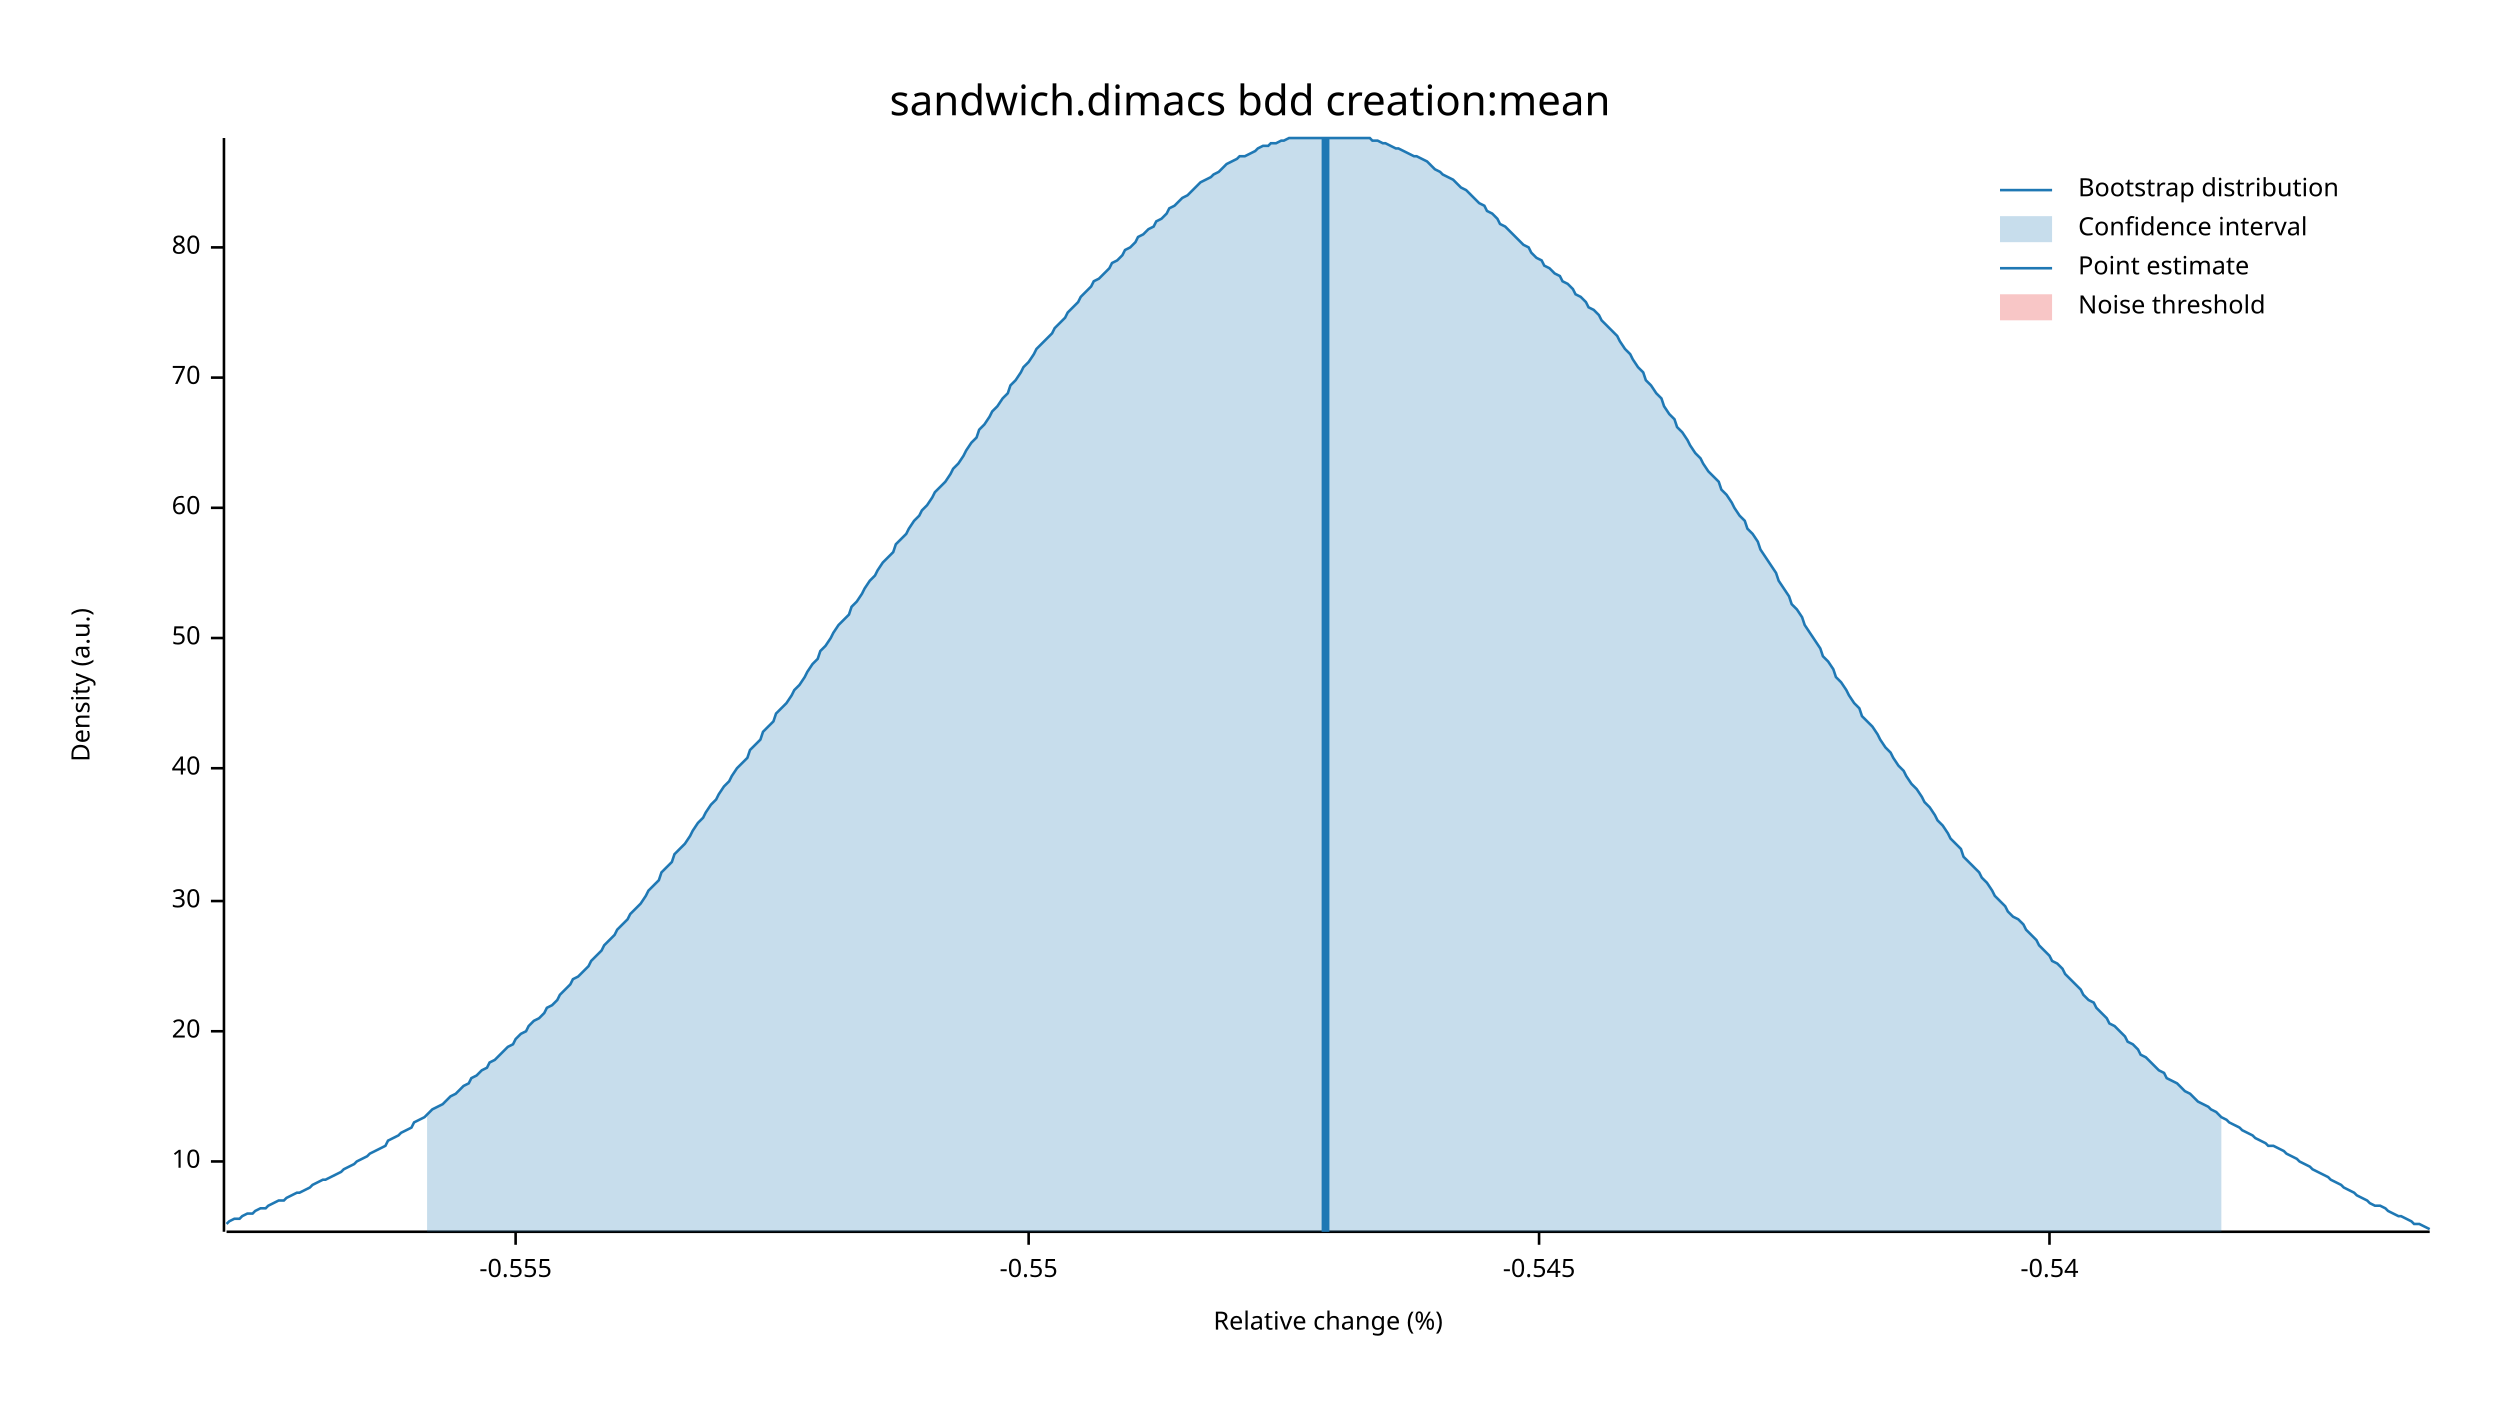
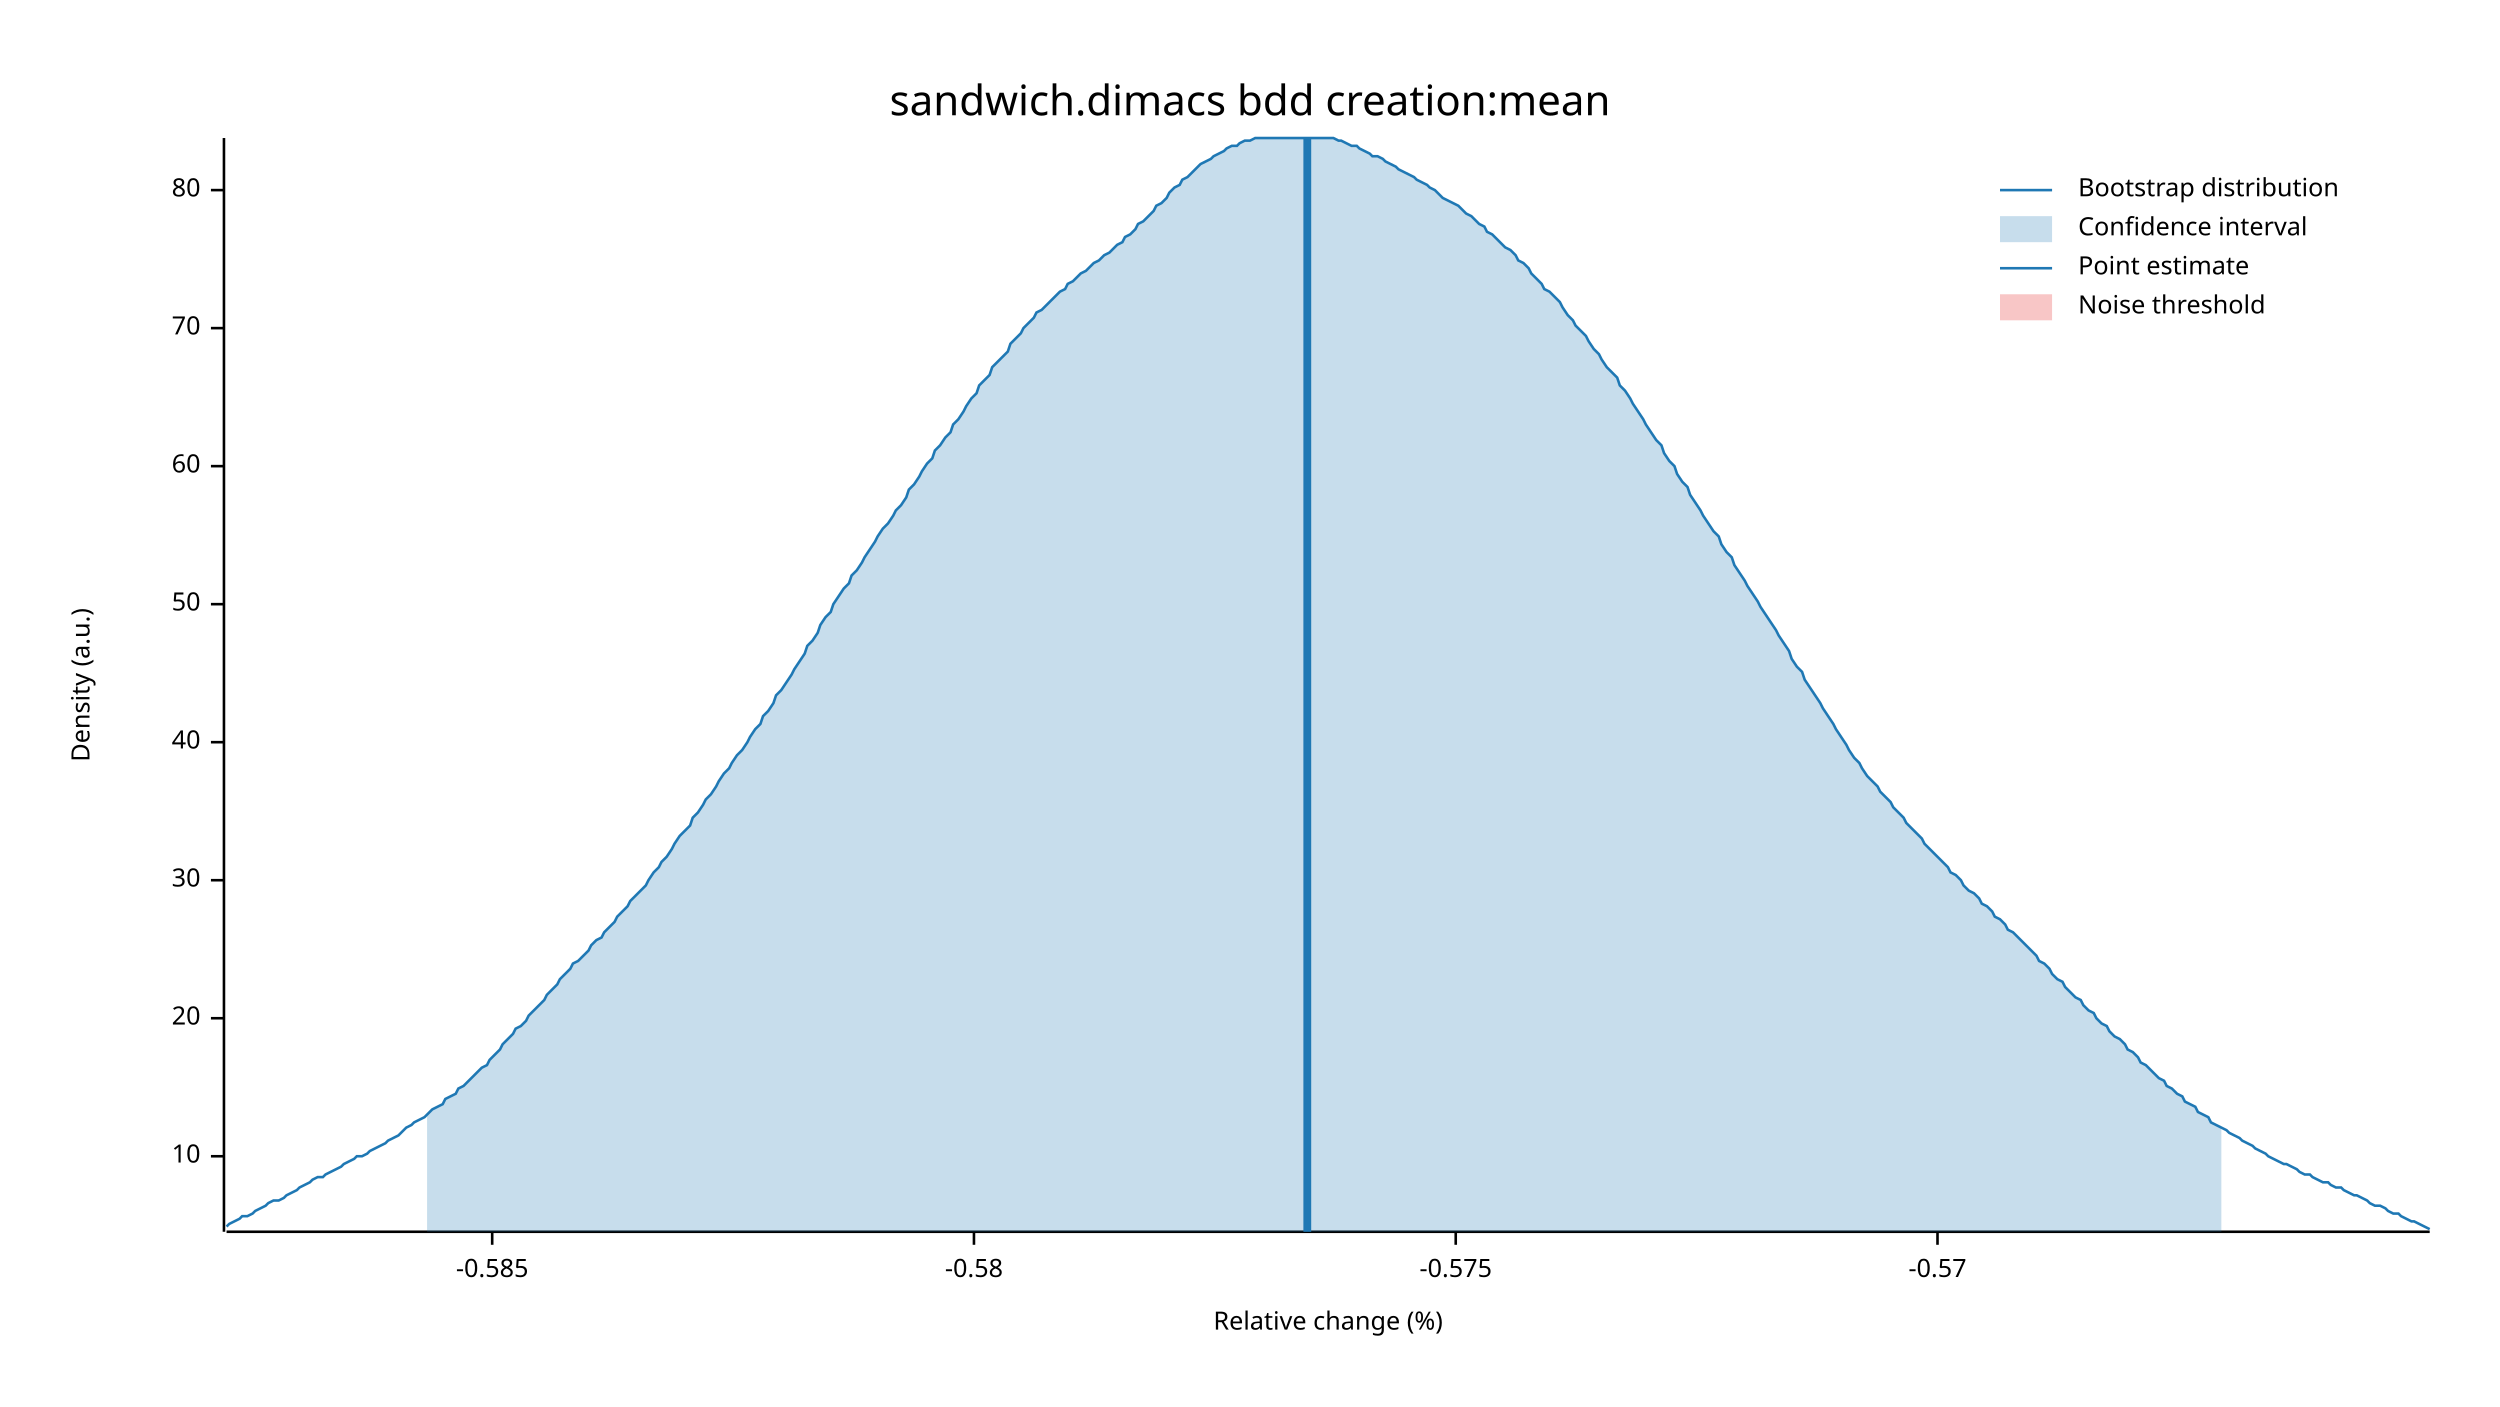
<svg xmlns="http://www.w3.org/2000/svg" width="960" height="540" viewBox="0 0 960 540">
  <text x="480" y="32" dy="0.76em" text-anchor="middle" font-family="sans-serif" font-size="16.129" opacity="1" fill="#000000">
sandwich.dimacs bdd creation:mean
</text>
  <text x="27" y="263" dy="0.76em" text-anchor="middle" font-family="sans-serif" font-size="9.677" opacity="1" fill="#000000" transform="rotate(270, 27, 263)">
Density (a.u.)
</text>
  <text x="510" y="513" dy="-0.5ex" text-anchor="middle" font-family="sans-serif" font-size="9.677" opacity="1" fill="#000000">
Relative change (%)
</text>
  <polyline fill="none" opacity="1" stroke="#000000" stroke-width="1" points="86,53 86,473 " />
-   <text x="77" y="446" dy="0.5ex" text-anchor="end" font-family="sans-serif" font-size="9.677" opacity="1" fill="#000000">
+   <text x="77" y="444" dy="0.5ex" text-anchor="end" font-family="sans-serif" font-size="9.677" opacity="1" fill="#000000">
10
</text>
-   <polyline fill="none" opacity="1" stroke="#000000" stroke-width="1" points="81,446 86,446 " />
-   <text x="77" y="396" dy="0.5ex" text-anchor="end" font-family="sans-serif" font-size="9.677" opacity="1" fill="#000000">
+   <polyline fill="none" opacity="1" stroke="#000000" stroke-width="1" points="81,444 86,444 " />
+   <text x="77" y="391" dy="0.5ex" text-anchor="end" font-family="sans-serif" font-size="9.677" opacity="1" fill="#000000">
20
</text>
-   <polyline fill="none" opacity="1" stroke="#000000" stroke-width="1" points="81,396 86,396 " />
-   <text x="77" y="346" dy="0.5ex" text-anchor="end" font-family="sans-serif" font-size="9.677" opacity="1" fill="#000000">
+   <polyline fill="none" opacity="1" stroke="#000000" stroke-width="1" points="81,391 86,391 " />
+   <text x="77" y="338" dy="0.5ex" text-anchor="end" font-family="sans-serif" font-size="9.677" opacity="1" fill="#000000">
30
</text>
-   <polyline fill="none" opacity="1" stroke="#000000" stroke-width="1" points="81,346 86,346 " />
-   <text x="77" y="295" dy="0.5ex" text-anchor="end" font-family="sans-serif" font-size="9.677" opacity="1" fill="#000000">
+   <polyline fill="none" opacity="1" stroke="#000000" stroke-width="1" points="81,338 86,338 " />
+   <text x="77" y="285" dy="0.5ex" text-anchor="end" font-family="sans-serif" font-size="9.677" opacity="1" fill="#000000">
40
</text>
-   <polyline fill="none" opacity="1" stroke="#000000" stroke-width="1" points="81,295 86,295 " />
-   <text x="77" y="245" dy="0.5ex" text-anchor="end" font-family="sans-serif" font-size="9.677" opacity="1" fill="#000000">
+   <polyline fill="none" opacity="1" stroke="#000000" stroke-width="1" points="81,285 86,285 " />
+   <text x="77" y="232" dy="0.5ex" text-anchor="end" font-family="sans-serif" font-size="9.677" opacity="1" fill="#000000">
50
</text>
-   <polyline fill="none" opacity="1" stroke="#000000" stroke-width="1" points="81,245 86,245 " />
-   <text x="77" y="195" dy="0.5ex" text-anchor="end" font-family="sans-serif" font-size="9.677" opacity="1" fill="#000000">
+   <polyline fill="none" opacity="1" stroke="#000000" stroke-width="1" points="81,232 86,232 " />
+   <text x="77" y="179" dy="0.5ex" text-anchor="end" font-family="sans-serif" font-size="9.677" opacity="1" fill="#000000">
60
</text>
-   <polyline fill="none" opacity="1" stroke="#000000" stroke-width="1" points="81,195 86,195 " />
-   <text x="77" y="145" dy="0.5ex" text-anchor="end" font-family="sans-serif" font-size="9.677" opacity="1" fill="#000000">
+   <polyline fill="none" opacity="1" stroke="#000000" stroke-width="1" points="81,179 86,179 " />
+   <text x="77" y="126" dy="0.5ex" text-anchor="end" font-family="sans-serif" font-size="9.677" opacity="1" fill="#000000">
70
</text>
-   <polyline fill="none" opacity="1" stroke="#000000" stroke-width="1" points="81,145 86,145 " />
-   <text x="77" y="95" dy="0.5ex" text-anchor="end" font-family="sans-serif" font-size="9.677" opacity="1" fill="#000000">
+   <polyline fill="none" opacity="1" stroke="#000000" stroke-width="1" points="81,126 86,126 " />
+   <text x="77" y="73" dy="0.5ex" text-anchor="end" font-family="sans-serif" font-size="9.677" opacity="1" fill="#000000">
80
</text>
-   <polyline fill="none" opacity="1" stroke="#000000" stroke-width="1" points="81,95 86,95 " />
+   <polyline fill="none" opacity="1" stroke="#000000" stroke-width="1" points="81,73 86,73 " />
  <polyline fill="none" opacity="1" stroke="#000000" stroke-width="1" points="87,473 933,473 " />
-   <text x="198" y="483" dy="0.76em" text-anchor="middle" font-family="sans-serif" font-size="9.677" opacity="1" fill="#000000">
- -0.555
+   <text x="189" y="483" dy="0.76em" text-anchor="middle" font-family="sans-serif" font-size="9.677" opacity="1" fill="#000000">
+ -0.585
</text>
-   <polyline fill="none" opacity="1" stroke="#000000" stroke-width="1" points="198,473 198,478 " />
-   <text x="395" y="483" dy="0.76em" text-anchor="middle" font-family="sans-serif" font-size="9.677" opacity="1" fill="#000000">
- -0.55
+   <polyline fill="none" opacity="1" stroke="#000000" stroke-width="1" points="189,473 189,478 " />
+   <text x="374" y="483" dy="0.76em" text-anchor="middle" font-family="sans-serif" font-size="9.677" opacity="1" fill="#000000">
+ -0.58
</text>
-   <polyline fill="none" opacity="1" stroke="#000000" stroke-width="1" points="395,473 395,478 " />
-   <text x="591" y="483" dy="0.76em" text-anchor="middle" font-family="sans-serif" font-size="9.677" opacity="1" fill="#000000">
- -0.545
+   <polyline fill="none" opacity="1" stroke="#000000" stroke-width="1" points="374,473 374,478 " />
+   <text x="559" y="483" dy="0.76em" text-anchor="middle" font-family="sans-serif" font-size="9.677" opacity="1" fill="#000000">
+ -0.575
</text>
-   <polyline fill="none" opacity="1" stroke="#000000" stroke-width="1" points="591,473 591,478 " />
-   <text x="787" y="483" dy="0.76em" text-anchor="middle" font-family="sans-serif" font-size="9.677" opacity="1" fill="#000000">
- -0.54
+   <polyline fill="none" opacity="1" stroke="#000000" stroke-width="1" points="559,473 559,478 " />
+   <text x="744" y="483" dy="0.76em" text-anchor="middle" font-family="sans-serif" font-size="9.677" opacity="1" fill="#000000">
+ -0.57
</text>
-   <polyline fill="none" opacity="1" stroke="#000000" stroke-width="1" points="787,473 787,478 " />
-   <polyline fill="none" opacity="1" stroke="#1F78B4" stroke-width="1" points="87,470 88,469 90,468 92,468 93,467 95,466 97,466 98,465 100,464 102,464 103,463 105,462 107,461 109,461 110,460 112,459 114,458 115,458 117,457 119,456 120,455 122,454 124,453 125,453 127,452 129,451 131,450 132,449 134,448 136,447 137,446 139,445 141,444 142,443 144,442 146,441 148,440 149,438 151,437 153,436 154,435 156,434 158,433 159,431 161,430 163,429 164,428 166,426 168,425 170,424 171,423 173,421 175,420 176,419 178,417 180,416 181,414 183,413 185,411 187,410 188,408 190,407 192,405 193,404 195,402 197,401 198,399 200,397 202,396 203,394 205,392 207,391 209,389 210,387 212,386 214,384 215,382 217,380 219,378 220,376 222,375 224,373 226,371 227,369 229,367 231,365 232,363 234,361 236,359 237,357 239,355 241,353 242,351 244,349 246,347 248,344 249,342 251,340 253,338 254,335 256,333 258,331 259,328 261,326 263,324 265,321 266,319 268,316 270,314 271,312 273,309 275,307 276,305 278,302 280,300 281,298 283,295 285,293 287,291 288,288 290,286 292,284 293,281 295,279 297,277 298,274 300,272 302,270 304,267 305,265 307,263 309,260 310,258 312,255 314,253 315,250 317,248 319,245 320,243 322,240 324,238 326,236 327,233 329,231 331,228 332,226 334,223 336,221 337,219 339,216 341,214 343,212 344,209 346,207 348,205 349,203 351,200 353,198 354,196 356,194 358,191 359,189 361,187 363,185 365,182 366,180 368,178 370,175 371,173 373,170 375,168 376,165 378,163 380,160 381,158 383,156 385,153 387,151 388,148 390,146 392,143 393,141 395,139 397,136 398,134 400,132 402,130 404,128 405,126 407,124 409,122 410,120 412,118 414,116 415,114 417,112 419,110 420,108 422,107 424,105 426,103 427,101 429,100 431,98 432,96 434,95 436,93 437,91 439,90 441,88 443,87 444,85 446,84 448,82 449,80 451,79 453,77 454,76 456,75 458,73 459,72 461,70 463,69 465,68 466,67 468,66 470,64 471,63 473,62 475,61 476,60 478,60 480,59 482,58 483,57 485,56 487,56 488,55 490,55 492,54 493,54 495,53 497,53 498,53 500,53 502,53 504,53 505,53 507,53 509,53 510,53 512,53 514,53 515,53 517,53 519,53 521,53 522,53 524,53 526,53 527,54 529,54 531,55 532,55 534,56 536,57 537,57 539,58 541,59 543,60 544,60 546,61 548,62 549,63 551,65 553,66 554,67 556,68 558,69 560,71 561,72 563,73 565,75 566,76 568,78 570,79 571,81 573,82 575,84 576,86 578,87 580,89 582,91 583,92 585,94 587,95 588,97 590,99 592,100 593,102 595,103 597,105 599,106 600,108 602,109 604,111 605,113 607,114 609,116 610,118 612,119 614,121 615,123 617,125 619,127 621,129 622,131 624,134 626,136 627,138 629,141 631,143 632,146 634,148 636,151 638,153 639,156 641,159 643,161 644,164 646,166 648,169 649,171 651,174 653,176 654,178 656,181 658,183 660,185 661,188 663,190 665,193 666,195 668,198 670,200 671,203 673,205 675,208 676,211 678,214 680,217 682,220 683,223 685,226 687,229 688,232 690,234 692,237 693,240 695,243 697,246 699,249 700,252 702,254 704,257 705,260 707,262 709,265 710,267 712,270 714,272 715,275 717,277 719,279 721,282 722,284 724,287 726,289 727,291 729,294 731,296 732,298 734,301 736,303 738,306 739,308 741,310 743,313 744,315 746,317 748,320 749,322 751,324 753,326 754,329 756,331 758,333 760,335 761,337 763,339 765,342 766,344 768,346 770,348 771,350 773,352 775,353 777,355 778,357 780,359 782,361 783,363 785,365 787,367 788,369 790,370 792,372 793,374 795,376 797,378 799,380 800,382 802,384 804,385 805,387 807,389 809,391 810,393 812,394 814,396 816,398 817,400 819,401 821,403 822,405 824,406 826,408 827,409 829,411 831,412 832,414 834,415 836,416 838,418 839,419 841,420 843,422 844,423 846,424 848,425 849,426 851,427 853,429 855,430 856,431 858,432 860,433 861,434 863,435 865,436 866,437 868,438 870,439 871,440 873,440 875,441 877,442 878,443 880,444 882,445 883,446 885,447 887,448 888,449 890,450 892,451 894,452 895,453 897,454 899,455 900,456 902,457 904,458 905,459 907,460 909,461 910,462 912,463 914,463 916,464 917,465 919,466 921,467 922,467 924,468 926,469 927,470 929,470 931,471 933,472 " />
-   <polygon opacity="0.25" fill="#1F78B4" points="164,428 166,426 168,425 170,424 171,423 173,421 175,420 176,419 178,417 180,416 181,414 183,413 185,411 187,410 188,408 190,407 192,405 193,404 195,402 197,401 198,399 200,397 202,396 203,394 205,392 207,391 209,389 210,387 212,386 214,384 215,382 217,380 219,378 220,376 222,375 224,373 226,371 227,369 229,367 231,365 232,363 234,361 236,359 237,357 239,355 241,353 242,351 244,349 246,347 248,344 249,342 251,340 253,338 254,335 256,333 258,331 259,328 261,326 263,324 265,321 266,319 268,316 270,314 271,312 273,309 275,307 276,305 278,302 280,300 281,298 283,295 285,293 287,291 288,288 290,286 292,284 293,281 295,279 297,277 298,274 300,272 302,270 304,267 305,265 307,263 309,260 310,258 312,255 314,253 315,250 317,248 319,245 320,243 322,240 324,238 326,236 327,233 329,231 331,228 332,226 334,223 336,221 337,219 339,216 341,214 343,212 344,209 346,207 348,205 349,203 351,200 353,198 354,196 356,194 358,191 359,189 361,187 363,185 365,182 366,180 368,178 370,175 371,173 373,170 375,168 376,165 378,163 380,160 381,158 383,156 385,153 387,151 388,148 390,146 392,143 393,141 395,139 397,136 398,134 400,132 402,130 404,128 405,126 407,124 409,122 410,120 412,118 414,116 415,114 417,112 419,110 420,108 422,107 424,105 426,103 427,101 429,100 431,98 432,96 434,95 436,93 437,91 439,90 441,88 443,87 444,85 446,84 448,82 449,80 451,79 453,77 454,76 456,75 458,73 459,72 461,70 463,69 465,68 466,67 468,66 470,64 471,63 473,62 475,61 476,60 478,60 480,59 482,58 483,57 485,56 487,56 488,55 490,55 492,54 493,54 495,53 497,53 498,53 500,53 502,53 504,53 505,53 507,53 509,53 510,53 512,53 514,53 515,53 517,53 519,53 521,53 522,53 524,53 526,53 527,54 529,54 531,55 532,55 534,56 536,57 537,57 539,58 541,59 543,60 544,60 546,61 548,62 549,63 551,65 553,66 554,67 556,68 558,69 560,71 561,72 563,73 565,75 566,76 568,78 570,79 571,81 573,82 575,84 576,86 578,87 580,89 582,91 583,92 585,94 587,95 588,97 590,99 592,100 593,102 595,103 597,105 599,106 600,108 602,109 604,111 605,113 607,114 609,116 610,118 612,119 614,121 615,123 617,125 619,127 621,129 622,131 624,134 626,136 627,138 629,141 631,143 632,146 634,148 636,151 638,153 639,156 641,159 643,161 644,164 646,166 648,169 649,171 651,174 653,176 654,178 656,181 658,183 660,185 661,188 663,190 665,193 666,195 668,198 670,200 671,203 673,205 675,208 676,211 678,214 680,217 682,220 683,223 685,226 687,229 688,232 690,234 692,237 693,240 695,243 697,246 699,249 700,252 702,254 704,257 705,260 707,262 709,265 710,267 712,270 714,272 715,275 717,277 719,279 721,282 722,284 724,287 726,289 727,291 729,294 731,296 732,298 734,301 736,303 738,306 739,308 741,310 743,313 744,315 746,317 748,320 749,322 751,324 753,326 754,329 756,331 758,333 760,335 761,337 763,339 765,342 766,344 768,346 770,348 771,350 773,352 775,353 777,355 778,357 780,359 782,361 783,363 785,365 787,367 788,369 790,370 792,372 793,374 795,376 797,378 799,380 800,382 802,384 804,385 805,387 807,389 809,391 810,393 812,394 814,396 816,398 817,400 819,401 821,403 822,405 824,406 826,408 827,409 829,411 831,412 832,414 834,415 836,416 838,418 839,419 841,420 843,422 844,423 846,424 848,425 849,426 851,427 853,429 853,473 164,473 " />
-   <polyline fill="none" opacity="1" stroke="#1F78B4" stroke-width="3" points="509,473 509,53 " />
+   <polyline fill="none" opacity="1" stroke="#000000" stroke-width="1" points="744,473 744,478 " />
+   <polyline fill="none" opacity="1" stroke="#1F78B4" stroke-width="1" points="87,471 88,470 90,469 92,468 93,467 95,467 97,466 98,465 100,464 102,463 103,462 105,461 107,461 109,460 110,459 112,458 114,457 115,456 117,455 119,454 120,453 122,452 124,452 125,451 127,450 129,449 131,448 132,447 134,446 136,445 137,444 139,444 141,443 142,442 144,441 146,440 148,439 149,438 151,437 153,436 154,435 156,433 158,432 159,431 161,430 163,429 164,428 166,426 168,425 170,424 171,422 173,421 175,420 176,418 178,417 180,415 181,414 183,412 185,410 187,409 188,407 190,405 192,403 193,401 195,399 197,397 198,395 200,394 202,392 203,390 205,388 207,386 209,384 210,382 212,380 214,378 215,376 217,374 219,372 220,370 222,369 224,367 226,365 227,363 229,361 231,360 232,358 234,356 236,354 237,352 239,350 241,348 242,346 244,344 246,342 248,340 249,338 251,335 253,333 254,331 256,329 258,326 259,324 261,321 263,319 265,317 266,314 268,312 270,309 271,307 273,305 275,302 276,300 278,297 280,295 281,293 283,290 285,288 287,285 288,283 290,280 292,278 293,275 295,273 297,270 298,267 300,265 302,262 304,259 305,257 307,254 309,251 310,248 312,246 314,243 315,240 317,237 319,235 320,232 322,229 324,226 326,224 327,221 329,219 331,216 332,214 334,211 336,208 337,206 339,203 341,201 343,198 344,196 346,194 348,191 349,188 351,186 353,183 354,181 356,178 358,176 359,173 361,171 363,168 365,166 366,163 368,161 370,158 371,156 373,153 375,151 376,148 378,146 380,144 381,141 383,139 385,137 387,135 388,132 390,130 392,128 393,126 395,124 397,122 398,120 400,119 402,117 404,115 405,114 407,112 409,111 410,109 412,108 414,106 415,105 417,104 419,102 420,101 422,100 424,98 426,97 427,96 429,94 431,93 432,91 434,90 436,88 437,86 439,85 441,83 443,81 444,79 446,78 448,76 449,74 451,72 453,71 454,69 456,68 458,66 459,65 461,63 463,62 465,61 466,60 468,59 470,58 471,57 473,56 475,56 476,55 478,54 480,54 482,53 483,53 485,53 487,53 488,53 490,53 492,53 493,53 495,53 497,53 498,53 500,53 502,53 504,53 505,53 507,53 509,53 510,53 512,53 514,54 515,54 517,55 519,56 521,56 522,57 524,58 526,59 527,60 529,60 531,61 532,62 534,63 536,64 537,65 539,66 541,67 543,68 544,69 546,70 548,71 549,72 551,73 553,75 554,76 556,77 558,78 560,79 561,80 563,82 565,83 566,84 568,86 570,87 571,89 573,90 575,92 576,93 578,95 580,96 582,98 583,100 585,101 587,103 588,105 590,107 592,109 593,111 595,112 597,114 599,116 600,118 602,121 604,123 605,125 607,127 609,129 610,131 612,134 614,136 615,138 617,141 619,143 621,145 622,148 624,150 626,153 627,155 629,158 631,161 632,163 634,166 636,169 638,171 639,174 641,177 643,179 644,182 646,185 648,187 649,190 651,193 653,196 654,198 656,201 658,204 660,206 661,209 663,212 665,214 666,217 668,220 670,223 671,225 673,228 675,231 676,233 678,236 680,239 682,242 683,244 685,247 687,250 688,253 690,256 692,258 693,261 695,264 697,267 699,270 700,272 702,275 704,278 705,280 707,283 709,286 710,288 712,291 714,293 715,295 717,298 719,300 721,302 722,304 724,306 726,308 727,310 729,312 731,314 732,316 734,318 736,320 738,322 739,324 741,326 743,328 744,329 746,331 748,333 749,335 751,336 753,338 754,340 756,342 758,343 760,345 761,347 763,348 765,350 766,352 768,353 770,355 771,357 773,358 775,360 777,362 778,363 780,365 782,367 783,369 785,370 787,372 788,374 790,376 792,377 793,379 795,381 797,383 799,384 800,386 802,388 804,389 805,391 807,393 809,394 810,396 812,398 814,399 816,401 817,403 819,404 821,406 822,408 824,409 826,411 827,412 829,414 831,415 832,417 834,418 836,420 838,421 839,423 841,424 843,425 844,427 846,428 848,429 849,431 851,432 853,433 855,434 856,435 858,436 860,437 861,438 863,439 865,440 866,441 868,442 870,443 871,444 873,445 875,446 877,447 878,447 880,448 882,449 883,450 885,451 887,451 888,452 890,453 892,454 894,454 895,455 897,456 899,456 900,457 902,458 904,459 905,459 907,460 909,461 910,462 912,463 914,463 916,464 917,465 919,466 921,466 922,467 924,468 926,469 927,469 929,470 931,471 933,472 " />
+   <polygon opacity="0.25" fill="#1F78B4" points="164,428 166,426 168,425 170,424 171,422 173,421 175,420 176,418 178,417 180,415 181,414 183,412 185,410 187,409 188,407 190,405 192,403 193,401 195,399 197,397 198,395 200,394 202,392 203,390 205,388 207,386 209,384 210,382 212,380 214,378 215,376 217,374 219,372 220,370 222,369 224,367 226,365 227,363 229,361 231,360 232,358 234,356 236,354 237,352 239,350 241,348 242,346 244,344 246,342 248,340 249,338 251,335 253,333 254,331 256,329 258,326 259,324 261,321 263,319 265,317 266,314 268,312 270,309 271,307 273,305 275,302 276,300 278,297 280,295 281,293 283,290 285,288 287,285 288,283 290,280 292,278 293,275 295,273 297,270 298,267 300,265 302,262 304,259 305,257 307,254 309,251 310,248 312,246 314,243 315,240 317,237 319,235 320,232 322,229 324,226 326,224 327,221 329,219 331,216 332,214 334,211 336,208 337,206 339,203 341,201 343,198 344,196 346,194 348,191 349,188 351,186 353,183 354,181 356,178 358,176 359,173 361,171 363,168 365,166 366,163 368,161 370,158 371,156 373,153 375,151 376,148 378,146 380,144 381,141 383,139 385,137 387,135 388,132 390,130 392,128 393,126 395,124 397,122 398,120 400,119 402,117 404,115 405,114 407,112 409,111 410,109 412,108 414,106 415,105 417,104 419,102 420,101 422,100 424,98 426,97 427,96 429,94 431,93 432,91 434,90 436,88 437,86 439,85 441,83 443,81 444,79 446,78 448,76 449,74 451,72 453,71 454,69 456,68 458,66 459,65 461,63 463,62 465,61 466,60 468,59 470,58 471,57 473,56 475,56 476,55 478,54 480,54 482,53 483,53 485,53 487,53 488,53 490,53 492,53 493,53 495,53 497,53 498,53 500,53 502,53 504,53 505,53 507,53 509,53 510,53 512,53 514,54 515,54 517,55 519,56 521,56 522,57 524,58 526,59 527,60 529,60 531,61 532,62 534,63 536,64 537,65 539,66 541,67 543,68 544,69 546,70 548,71 549,72 551,73 553,75 554,76 556,77 558,78 560,79 561,80 563,82 565,83 566,84 568,86 570,87 571,89 573,90 575,92 576,93 578,95 580,96 582,98 583,100 585,101 587,103 588,105 590,107 592,109 593,111 595,112 597,114 599,116 600,118 602,121 604,123 605,125 607,127 609,129 610,131 612,134 614,136 615,138 617,141 619,143 621,145 622,148 624,150 626,153 627,155 629,158 631,161 632,163 634,166 636,169 638,171 639,174 641,177 643,179 644,182 646,185 648,187 649,190 651,193 653,196 654,198 656,201 658,204 660,206 661,209 663,212 665,214 666,217 668,220 670,223 671,225 673,228 675,231 676,233 678,236 680,239 682,242 683,244 685,247 687,250 688,253 690,256 692,258 693,261 695,264 697,267 699,270 700,272 702,275 704,278 705,280 707,283 709,286 710,288 712,291 714,293 715,295 717,298 719,300 721,302 722,304 724,306 726,308 727,310 729,312 731,314 732,316 734,318 736,320 738,322 739,324 741,326 743,328 744,329 746,331 748,333 749,335 751,336 753,338 754,340 756,342 758,343 760,345 761,347 763,348 765,350 766,352 768,353 770,355 771,357 773,358 775,360 777,362 778,363 780,365 782,367 783,369 785,370 787,372 788,374 790,376 792,377 793,379 795,381 797,383 799,384 800,386 802,388 804,389 805,391 807,393 809,394 810,396 812,398 814,399 816,401 817,403 819,404 821,406 822,408 824,409 826,411 827,412 829,414 831,415 832,417 834,418 836,420 838,421 839,423 841,424 843,425 844,427 846,428 848,429 849,431 851,432 853,433 853,473 164,473 " />
+   <polyline fill="none" opacity="1" stroke="#1F78B4" stroke-width="3" points="502,473 502,53 " />
  <rect x="510" y="53" width="0" height="419" opacity="0.1" fill="#E31A1C" stroke="none" />
  <text x="798" y="68" dy="0.76em" text-anchor="start" font-family="sans-serif" font-size="9.677" opacity="1" fill="#000000">
Bootstrap distribution
</text>
  <text x="798" y="83" dy="0.76em" text-anchor="start" font-family="sans-serif" font-size="9.677" opacity="1" fill="#000000">
Confidence interval
</text>
  <text x="798" y="98" dy="0.76em" text-anchor="start" font-family="sans-serif" font-size="9.677" opacity="1" fill="#000000">
Point estimate
</text>
  <text x="798" y="113" dy="0.76em" text-anchor="start" font-family="sans-serif" font-size="9.677" opacity="1" fill="#000000">
Noise threshold
</text>
  <polyline fill="none" opacity="1" stroke="#1F78B4" stroke-width="1" points="768,73 788,73 " />
  <rect x="768" y="83" width="20" height="10" opacity="0.25" fill="#1F78B4" stroke="none" />
  <polyline fill="none" opacity="1" stroke="#1F78B4" stroke-width="1" points="768,103 788,103 " />
  <rect x="768" y="113" width="20" height="10" opacity="0.25" fill="#E31A1C" stroke="none" />
</svg>
